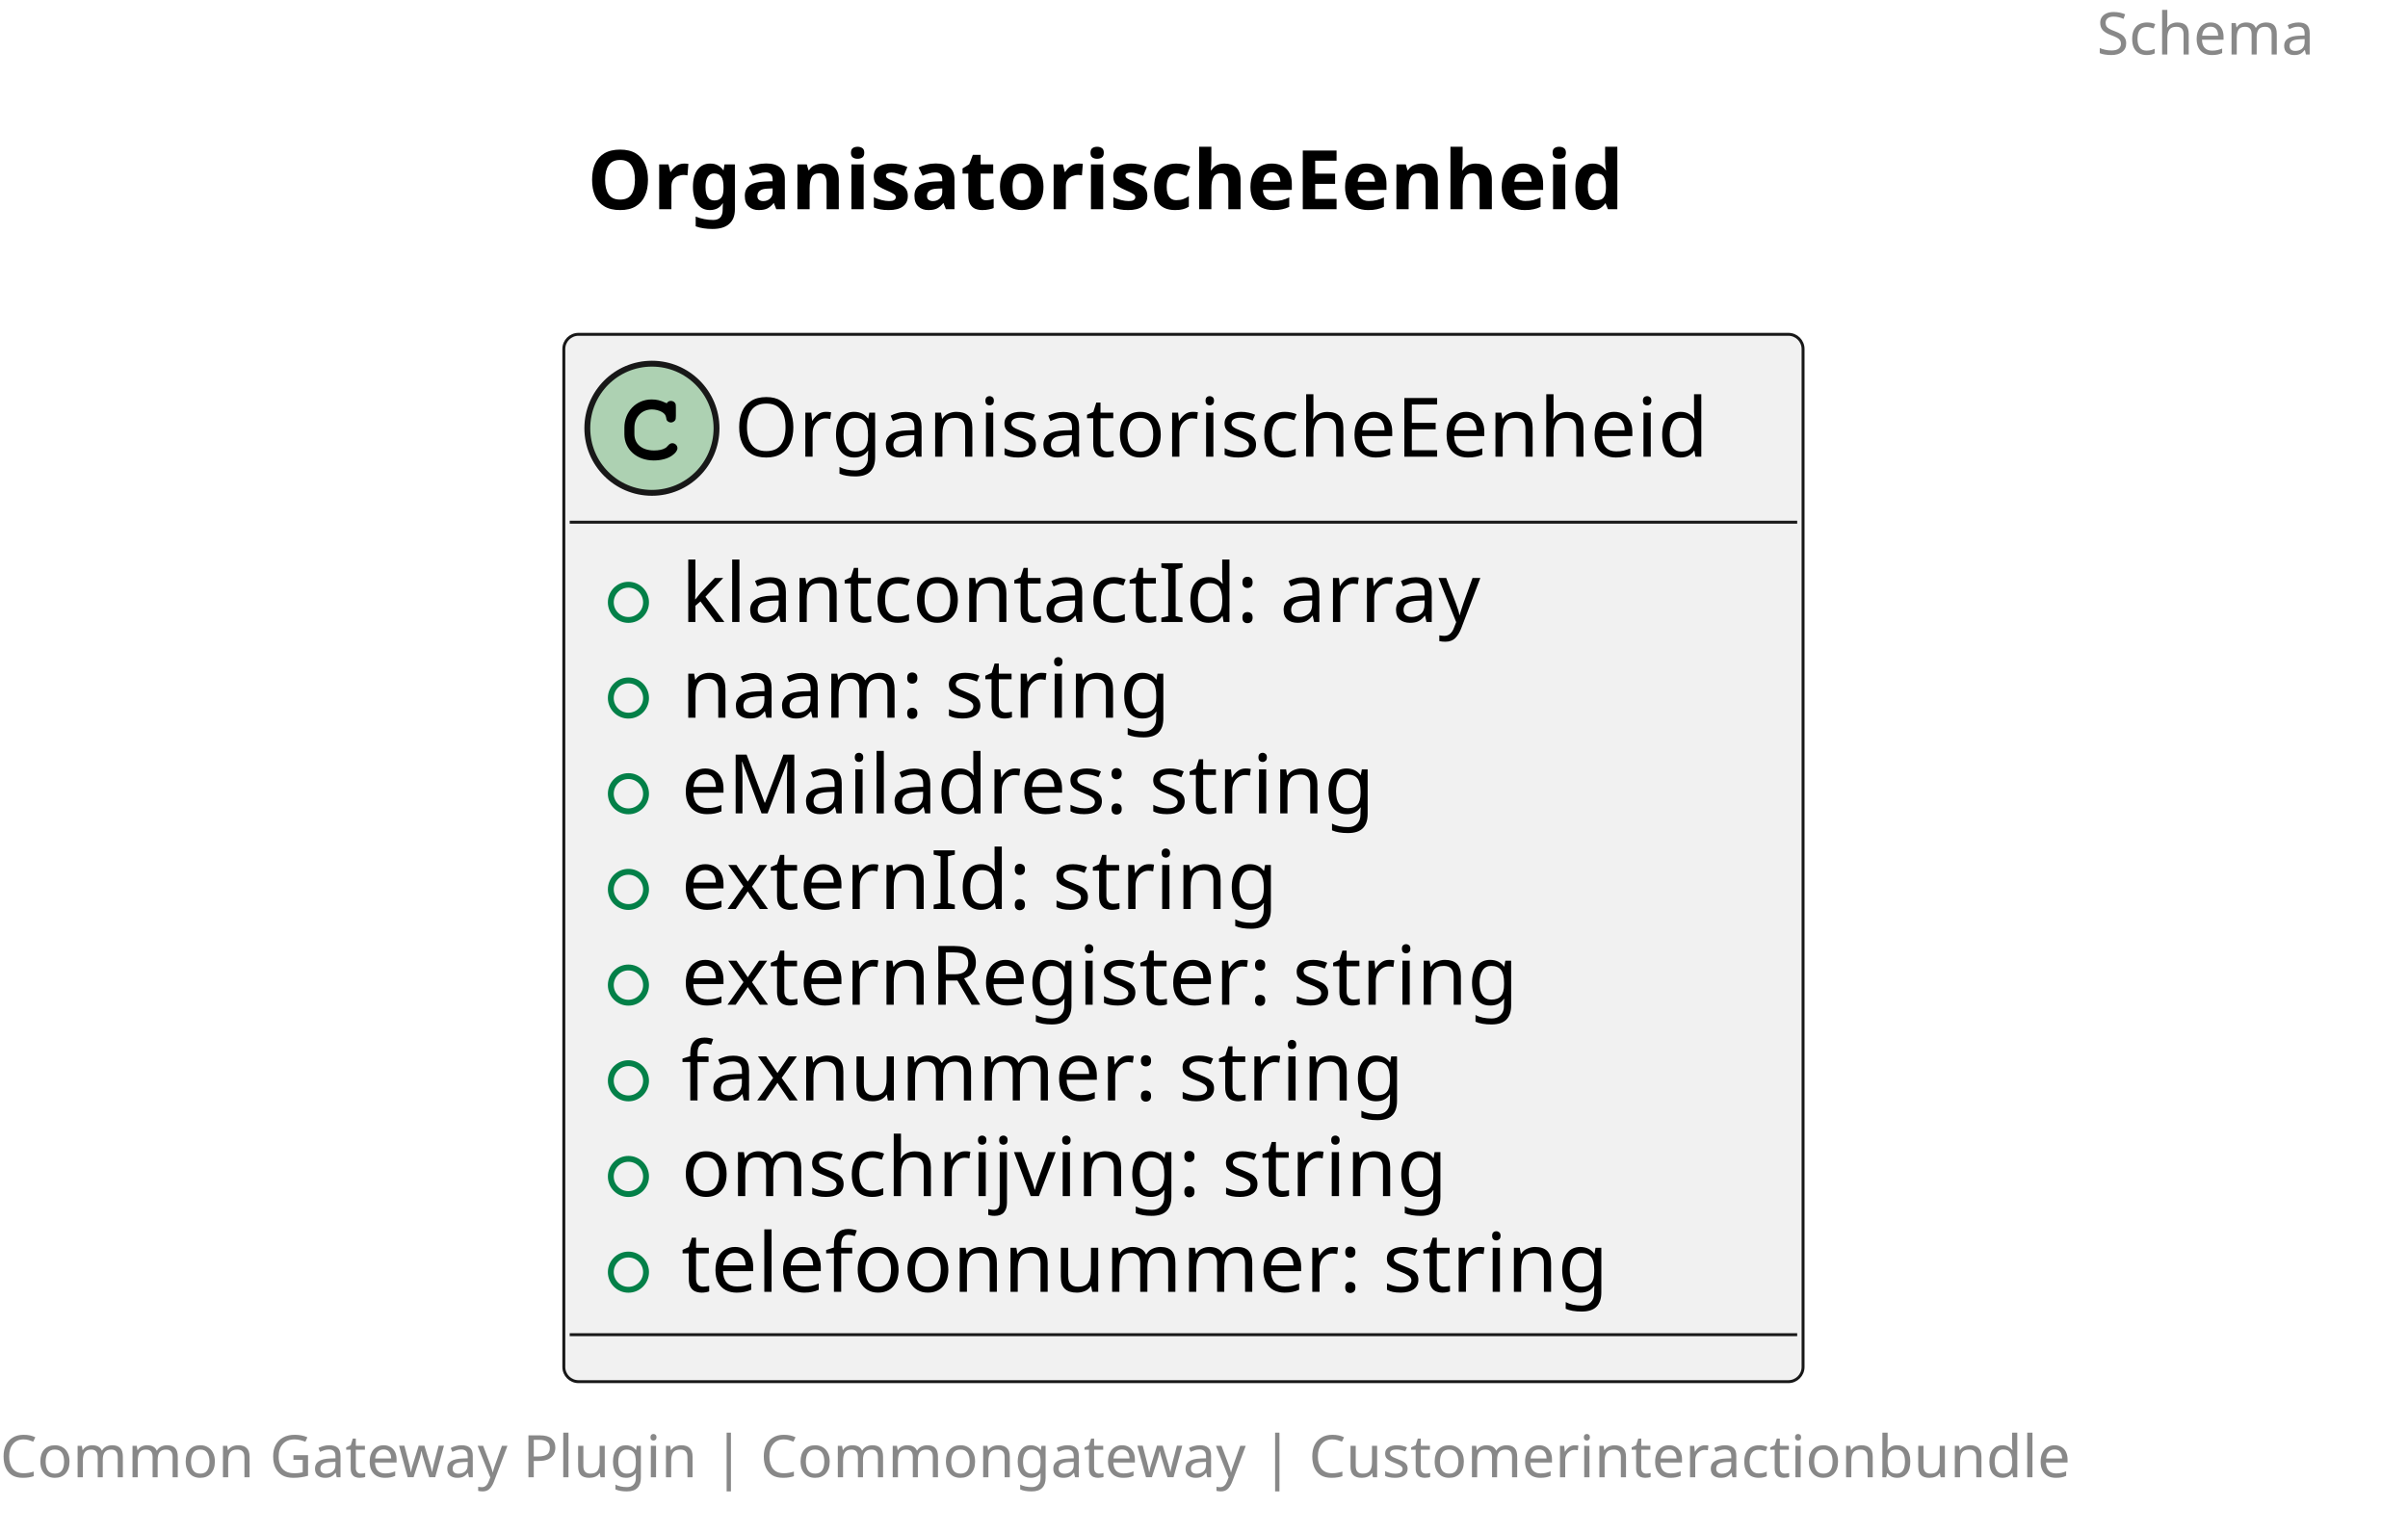
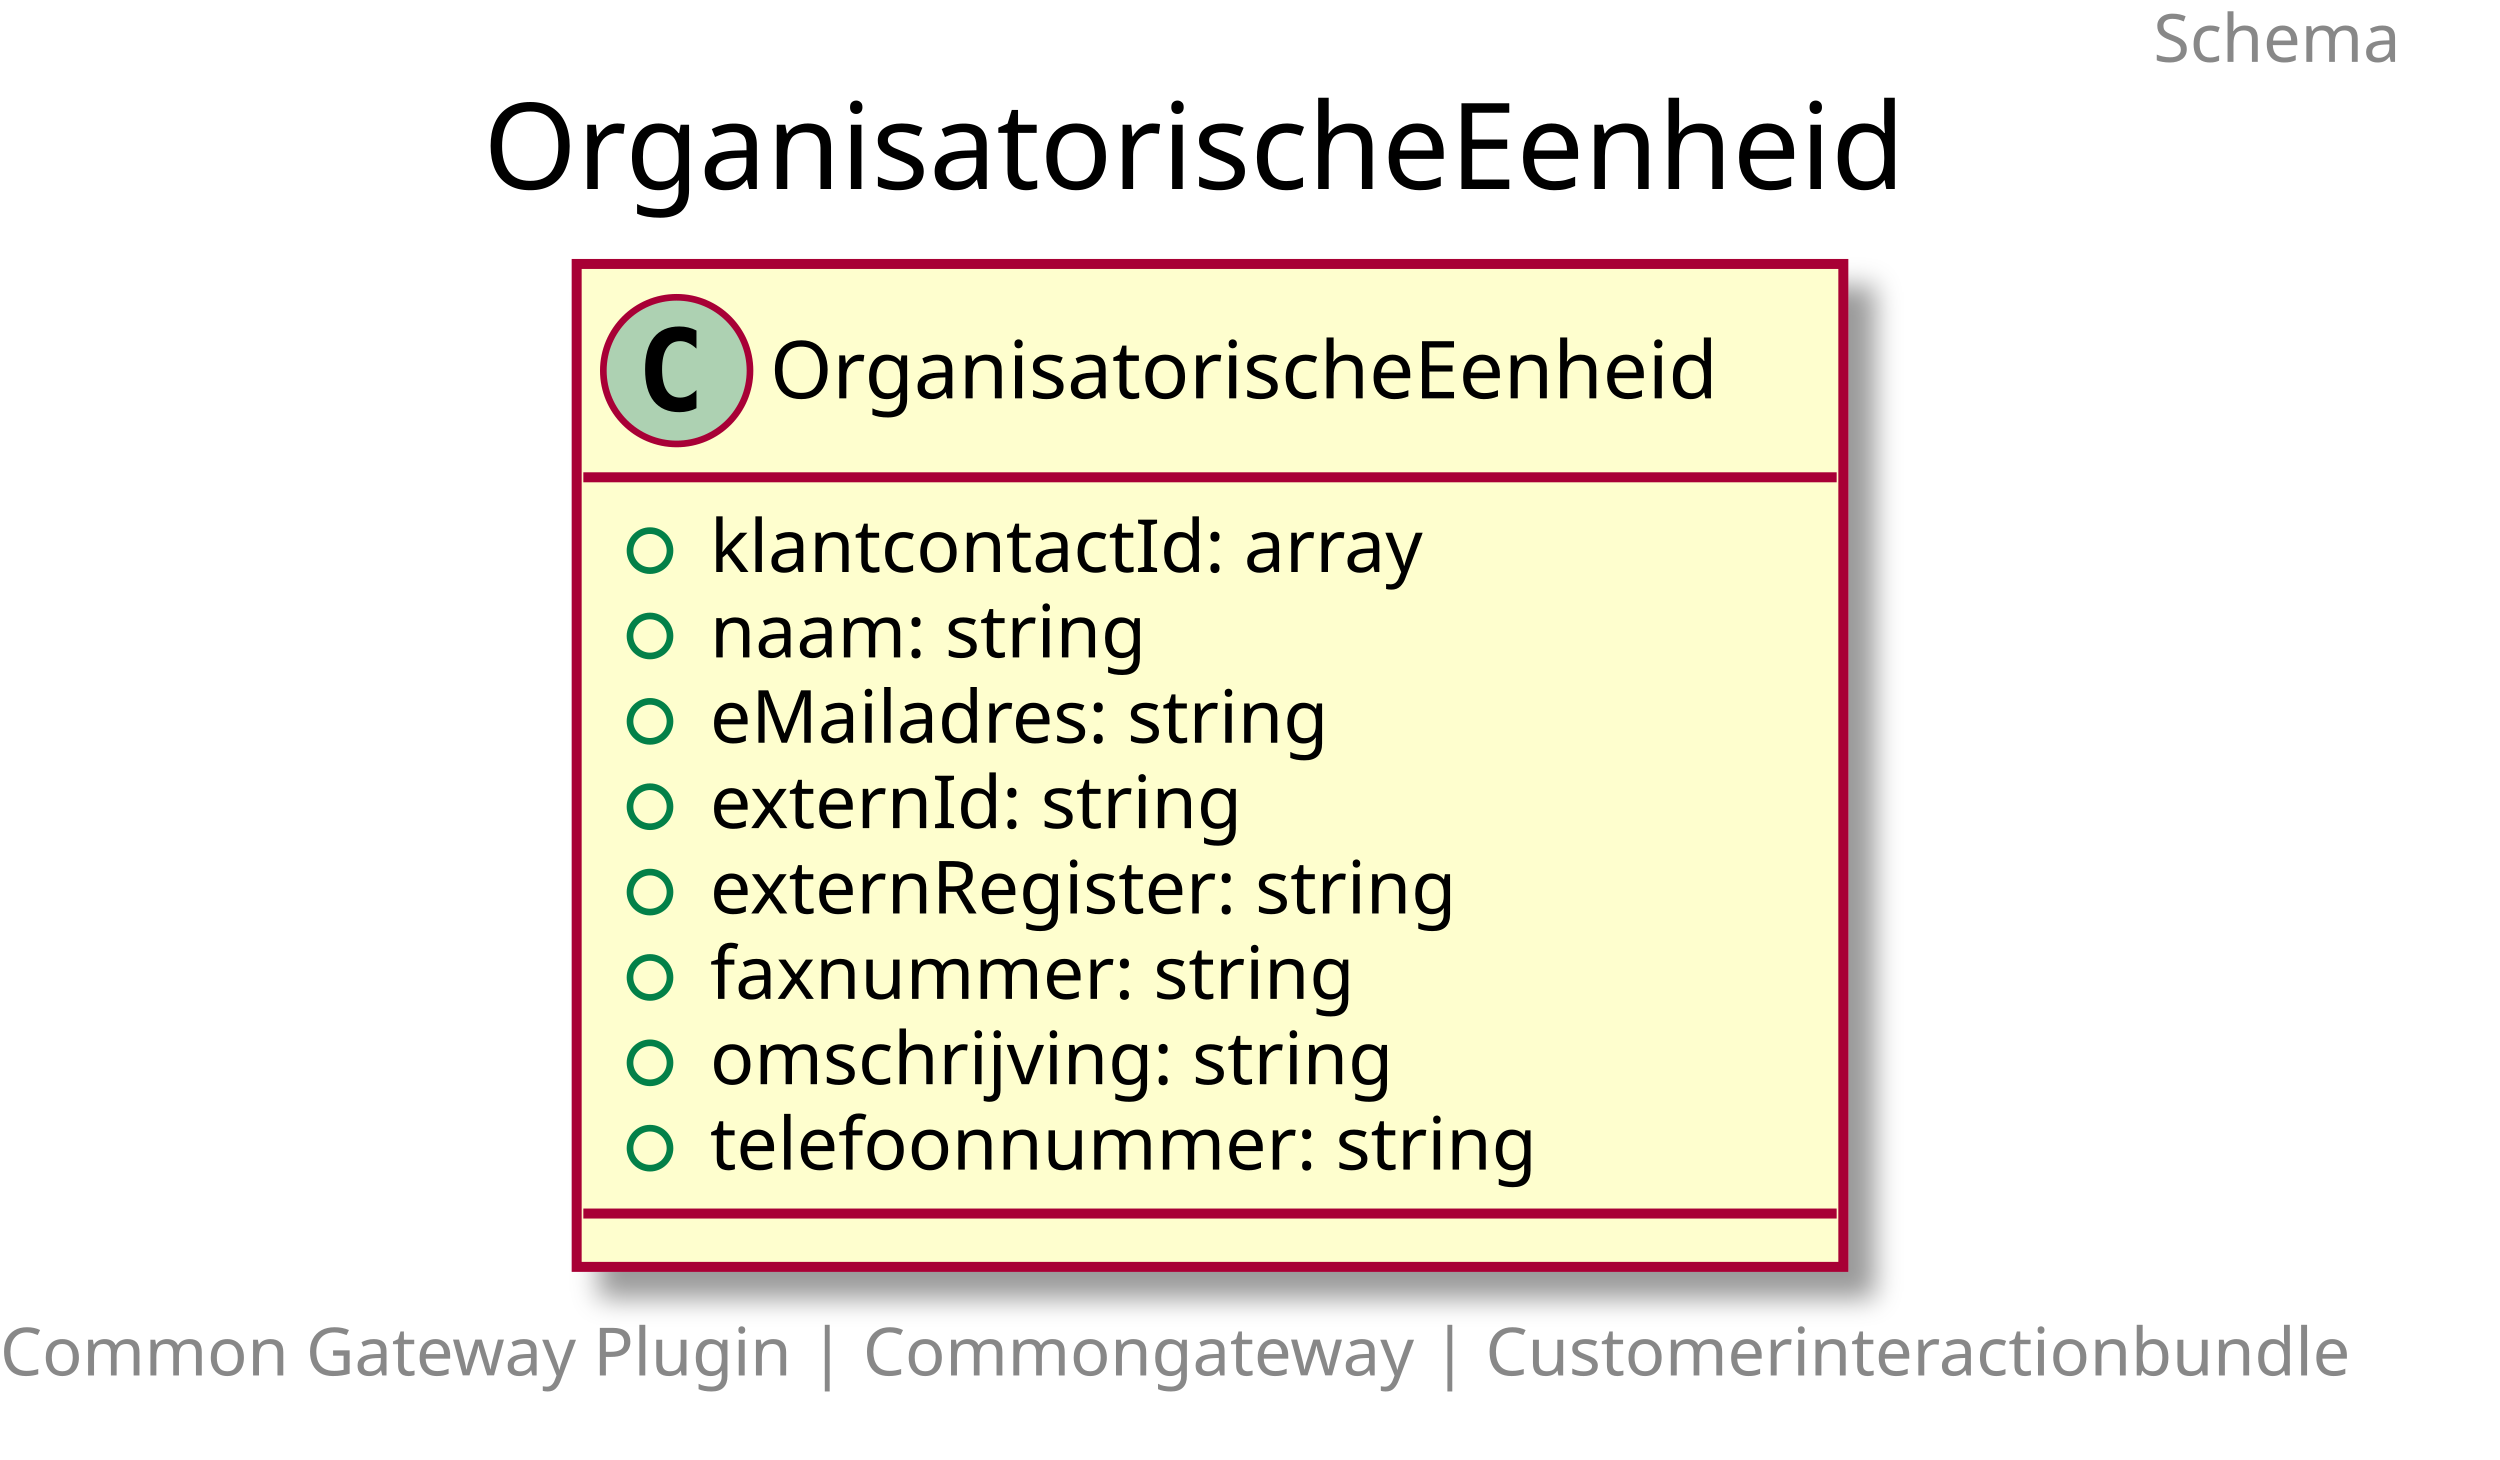
- <svg xmlns="http://www.w3.org/2000/svg" contentStyleType="text/css" height="261px" preserveAspectRatio="none" style="width:410px;height:261px;background:#FFFFFF;" version="1.1" viewBox="0 0 410 261" width="410px" zoomAndPan="magnify">
-   <defs />
+ <svg xmlns="http://www.w3.org/2000/svg" contentScriptType="application/ecmascript" contentStyleType="text/css" height="219px" preserveAspectRatio="none" style="width:375px;height:219px;" version="1.1" viewBox="0 0 375 219" width="375px" zoomAndPan="magnify">
+   <defs>
+     <filter height="300%" id="f1gqfm0109pgm1" width="300%" x="-1" y="-1">
+       <feGaussianBlur result="blurOut" stdDeviation="2.0" />
+       <feColorMatrix in="blurOut" result="blurOut2" type="matrix" values="0 0 0 0 0 0 0 0 0 0 0 0 0 0 0 0 0 0 .4 0" />
+       <feOffset dx="4.0" dy="4.0" in="blurOut2" result="blurOut3" />
+       <feBlend in="SourceGraphic" in2="blurOut3" mode="normal" />
+     </filter>
+   </defs>
  <g>
-     <text fill="#888888" font-family="sans-serif" font-size="10" lengthAdjust="spacing" textLength="45" x="357" y="9.282">Schema</text>
-     <text fill="#000000" font-family="sans-serif" font-size="14" font-weight="bold" lengthAdjust="spacing" textLength="202" x="100" y="35.636">OrganisatorischeEenheid</text>
-     <g id="elem_OrganisatorischeEenheid">
-       <rect codeLine="5" fill="#F1F1F1" height="178.375" id="OrganisatorischeEenheid" rx="2.5" ry="2.5" style="stroke:#181818;stroke-width:0.5;" width="211" x="96" y="56.938" />
-       <ellipse cx="111" cy="72.938" fill="#ADD1B2" rx="11" ry="11" style="stroke:#181818;stroke-width:1.0;" />
-       <path d="M113.344,68.609 C112.406,68.172 111.812,68.031 110.938,68.031 C108.312,68.031 106.312,70.109 106.312,72.828 L106.312,73.953 C106.312,76.531 108.422,78.422 111.312,78.422 C112.531,78.422 113.688,78.125 114.438,77.578 C115.016,77.172 115.344,76.719 115.344,76.328 C115.344,75.875 114.953,75.484 114.484,75.484 C114.266,75.484 114.062,75.562 113.875,75.75 C113.422,76.234 113.422,76.234 113.234,76.328 C112.812,76.594 112.125,76.719 111.359,76.719 C109.312,76.719 108.016,75.625 108.016,73.922 L108.016,72.828 C108.016,71.047 109.266,69.734 111,69.734 C111.578,69.734 112.188,69.891 112.656,70.141 C113.141,70.422 113.312,70.641 113.406,71.047 C113.469,71.453 113.5,71.578 113.641,71.703 C113.781,71.844 114.016,71.953 114.234,71.953 C114.5,71.953 114.766,71.812 114.938,71.594 C115.047,71.438 115.078,71.25 115.078,70.828 L115.078,69.406 C115.078,68.969 115.062,68.844 114.969,68.688 C114.812,68.422 114.531,68.281 114.234,68.281 C113.938,68.281 113.734,68.375 113.516,68.688 L113.344,68.609 Z " fill="#000000" />
-       <text fill="#000000" font-family="sans-serif" font-size="14" lengthAdjust="spacing" textLength="179" x="125" y="77.784">OrganisatorischeEenheid</text>
-       <line style="stroke:#181818;stroke-width:0.5;" x1="97" x2="306" y1="88.938" y2="88.938" />
-       <ellipse cx="107" cy="102.586" fill="none" rx="3" ry="3" style="stroke:#038048;stroke-width:1.0;" />
-       <text fill="#000000" font-family="sans-serif" font-size="14" lengthAdjust="spacing" textLength="151" x="116" y="105.933">klantcontactId: array</text>
-       <ellipse cx="107" cy="118.883" fill="none" rx="3" ry="3" style="stroke:#038048;stroke-width:1.0;" />
-       <text fill="#000000" font-family="sans-serif" font-size="14" lengthAdjust="spacing" textLength="90" x="116" y="122.23">naam: string</text>
-       <ellipse cx="107" cy="135.18" fill="none" rx="3" ry="3" style="stroke:#038048;stroke-width:1.0;" />
-       <text fill="#000000" font-family="sans-serif" font-size="14" lengthAdjust="spacing" textLength="127" x="116" y="138.526">eMailadres: string</text>
-       <ellipse cx="107" cy="151.477" fill="none" rx="3" ry="3" style="stroke:#038048;stroke-width:1.0;" />
-       <text fill="#000000" font-family="sans-serif" font-size="14" lengthAdjust="spacing" textLength="112" x="116" y="154.823">externId: string</text>
-       <ellipse cx="107" cy="167.773" fill="none" rx="3" ry="3" style="stroke:#038048;stroke-width:1.0;" />
-       <text fill="#000000" font-family="sans-serif" font-size="14" lengthAdjust="spacing" textLength="160" x="116" y="171.12">externRegister: string</text>
-       <ellipse cx="107" cy="184.07" fill="none" rx="3" ry="3" style="stroke:#038048;stroke-width:1.0;" />
-       <text fill="#000000" font-family="sans-serif" font-size="14" lengthAdjust="spacing" textLength="133" x="116" y="187.417">faxnummer: string</text>
-       <ellipse cx="107" cy="200.367" fill="none" rx="3" ry="3" style="stroke:#038048;stroke-width:1.0;" />
-       <text fill="#000000" font-family="sans-serif" font-size="14" lengthAdjust="spacing" textLength="142" x="116" y="203.714">omschrijving: string</text>
-       <ellipse cx="107" cy="216.664" fill="none" rx="3" ry="3" style="stroke:#038048;stroke-width:1.0;" />
-       <text fill="#000000" font-family="sans-serif" font-size="14" lengthAdjust="spacing" textLength="173" x="116" y="220.011">telefoonnummer: string</text>
-       <line style="stroke:#181818;stroke-width:0.5;" x1="97" x2="306" y1="227.312" y2="227.312" />
-     </g>
-     <text fill="#888888" font-family="sans-serif" font-size="10" lengthAdjust="spacing" textLength="402" x="0" y="251.595">Common Gateway Plugin | Commongateway | Customerinteractionbundle</text>
+     <text fill="#888888" font-family="sans-serif" font-size="10" lengthAdjust="spacingAndGlyphs" textLength="40" x="323" y="9.282">Schema</text>
+     <text fill="#000000" font-family="sans-serif" font-size="18" lengthAdjust="spacingAndGlyphs" textLength="218" x="72.5" y="28.349">OrganisatorischeEenheid</text>
+     <rect fill="#FEFECE" filter="url(#f1gqfm0109pgm1)" height="150.438" id="OrganisatorischeEenheid" style="stroke: #A80036; stroke-width: 1.5;" width="190" x="86.5" y="39.594" />
+     <ellipse cx="101.5" cy="55.594" fill="#ADD1B2" rx="11" ry="11" style="stroke: #A80036; stroke-width: 1.0;" />
+     <path d="M104.469,61.234 Q103.891,61.531 103.25,61.672 Q102.609,61.828 101.906,61.828 Q99.406,61.828 98.078,60.188 Q96.766,58.531 96.766,55.406 Q96.766,52.281 98.078,50.625 Q99.406,48.969 101.906,48.969 Q102.609,48.969 103.25,49.125 Q103.906,49.281 104.469,49.578 L104.469,52.297 Q103.844,51.719 103.25,51.453 Q102.656,51.172 102.031,51.172 Q100.688,51.172 100,52.25 Q99.312,53.312 99.312,55.406 Q99.312,57.5 100,58.578 Q100.688,59.641 102.031,59.641 Q102.656,59.641 103.25,59.375 Q103.844,59.094 104.469,58.516 L104.469,61.234 Z " />
+     <text fill="#000000" font-family="sans-serif" font-size="12" lengthAdjust="spacingAndGlyphs" textLength="158" x="115.5" y="59.748">OrganisatorischeEenheid</text>
+     <line style="stroke: #A80036; stroke-width: 1.5;" x1="87.5" x2="275.5" y1="71.594" y2="71.594" />
+     <ellipse cx="97.5" cy="82.594" fill="none" rx="3" ry="3" style="stroke: #038048; stroke-width: 1.0;" />
+     <text fill="#000000" font-family="sans-serif" font-size="11" lengthAdjust="spacingAndGlyphs" textLength="116" x="106.5" y="85.804">klantcontactId: array</text>
+     <ellipse cx="97.5" cy="95.398" fill="none" rx="3" ry="3" style="stroke: #038048; stroke-width: 1.0;" />
+     <text fill="#000000" font-family="sans-serif" font-size="11" lengthAdjust="spacingAndGlyphs" textLength="73" x="106.5" y="98.609">naam: string</text>
+     <ellipse cx="97.5" cy="108.203" fill="none" rx="3" ry="3" style="stroke: #038048; stroke-width: 1.0;" />
+     <text fill="#000000" font-family="sans-serif" font-size="11" lengthAdjust="spacingAndGlyphs" textLength="103" x="106.5" y="111.414">eMailadres: string</text>
+     <ellipse cx="97.5" cy="121.008" fill="none" rx="3" ry="3" style="stroke: #038048; stroke-width: 1.0;" />
+     <text fill="#000000" font-family="sans-serif" font-size="11" lengthAdjust="spacingAndGlyphs" textLength="87" x="106.5" y="124.218">externId: string</text>
+     <ellipse cx="97.5" cy="133.812" fill="none" rx="3" ry="3" style="stroke: #038048; stroke-width: 1.0;" />
+     <text fill="#000000" font-family="sans-serif" font-size="11" lengthAdjust="spacingAndGlyphs" textLength="124" x="106.5" y="137.023">externRegister: string</text>
+     <ellipse cx="97.5" cy="146.617" fill="none" rx="3" ry="3" style="stroke: #038048; stroke-width: 1.0;" />
+     <text fill="#000000" font-family="sans-serif" font-size="11" lengthAdjust="spacingAndGlyphs" textLength="106" x="106.5" y="149.828">faxnummer: string</text>
+     <ellipse cx="97.5" cy="159.422" fill="none" rx="3" ry="3" style="stroke: #038048; stroke-width: 1.0;" />
+     <text fill="#000000" font-family="sans-serif" font-size="11" lengthAdjust="spacingAndGlyphs" textLength="113" x="106.5" y="162.632">omschrijving: string</text>
+     <ellipse cx="97.5" cy="172.227" fill="none" rx="3" ry="3" style="stroke: #038048; stroke-width: 1.0;" />
+     <text fill="#000000" font-family="sans-serif" font-size="11" lengthAdjust="spacingAndGlyphs" textLength="135" x="106.5" y="175.437">telefoonnummer: string</text>
+     <line style="stroke: #A80036; stroke-width: 1.5;" x1="87.5" x2="275.5" y1="182.031" y2="182.031" />
+     <text fill="#888888" font-family="sans-serif" font-size="10" lengthAdjust="spacingAndGlyphs" textLength="363" x="0" y="206.314">Common Gateway Plugin | Commongateway | Customerinteractionbundle</text>
  </g>
</svg>
